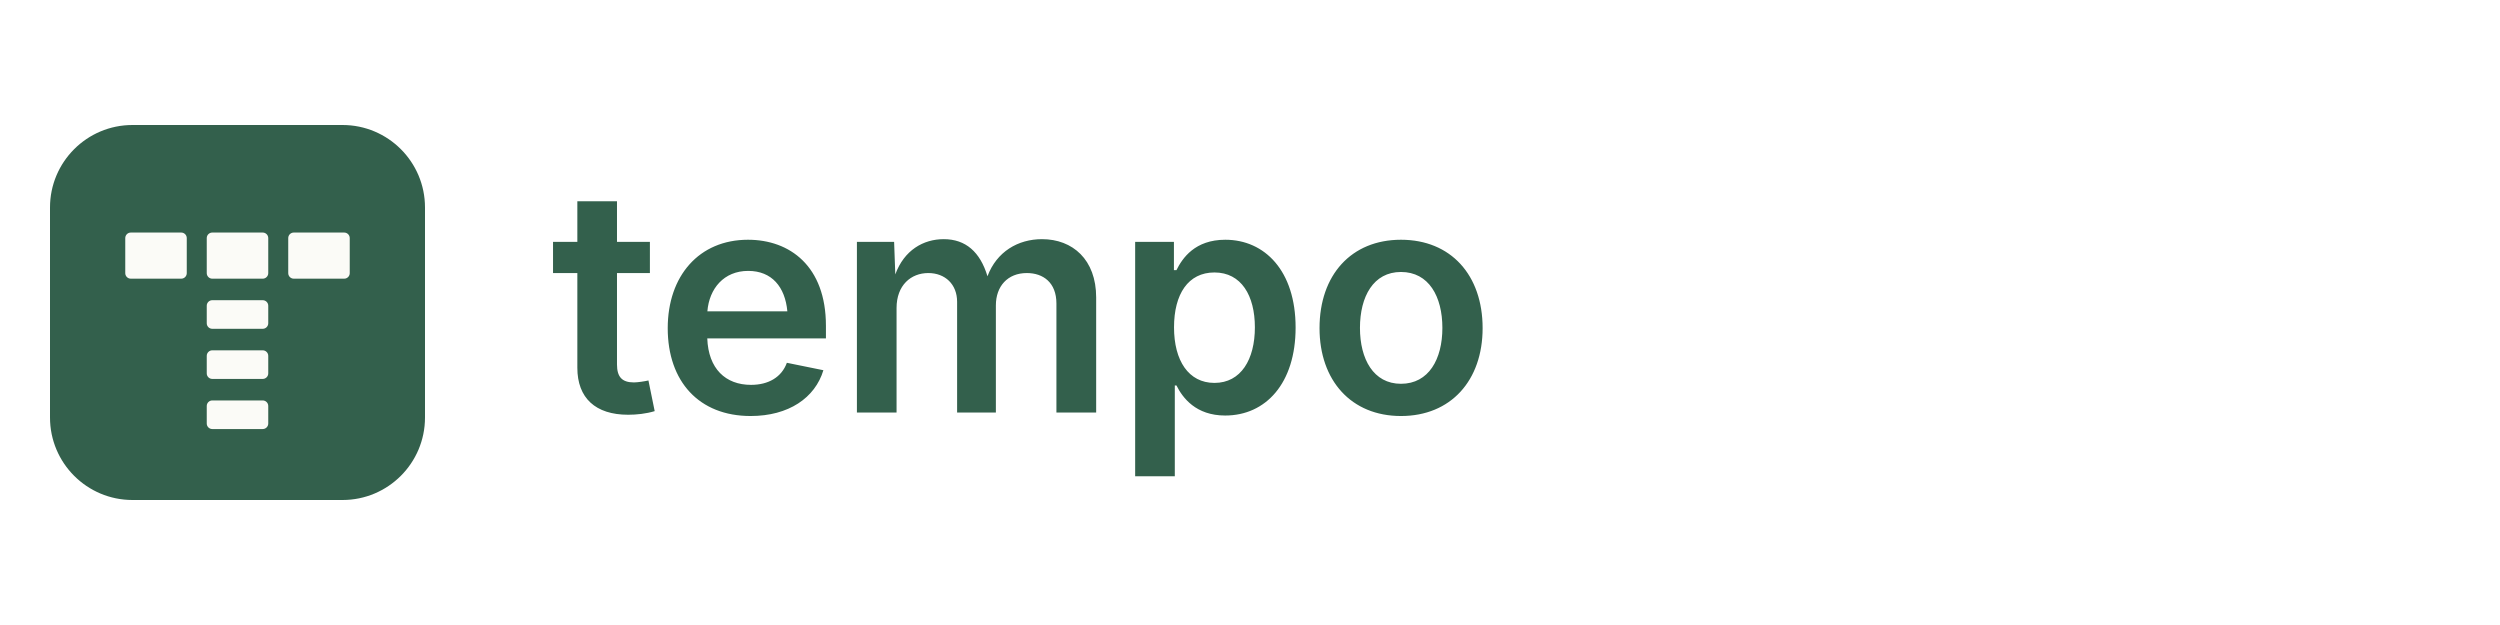
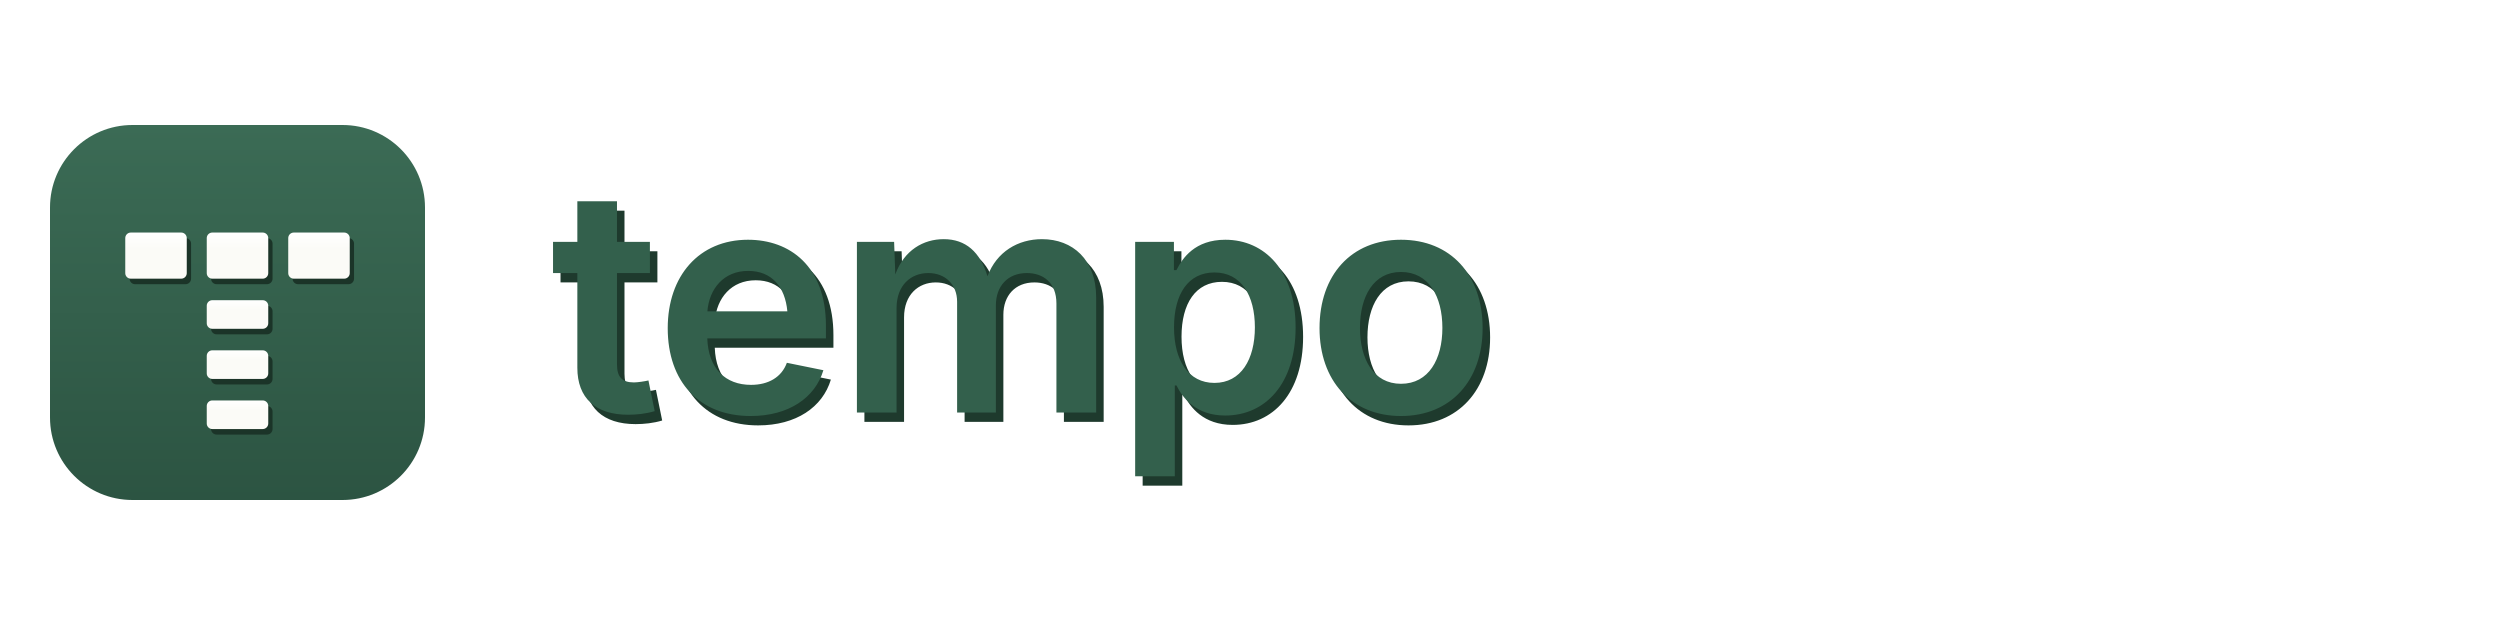
<svg xmlns="http://www.w3.org/2000/svg" viewBox="0 0 400 100">
+   <defs>
+     <linearGradient id="tfield" x1="0" y1="0" x2="0" y2="1">
+       <stop offset="0" stop-color="#3b6b55" />
+       <stop offset="1" stop-color="#2c5442" />
+     </linearGradient>
+     <linearGradient id="tface" x1="0" y1="0" x2="0" y2="1">
+       <stop offset="0" stop-color="#ffffff" />
+       <stop offset=".35" stop-color="#fbfbf7" />
+       <stop offset="1" stop-color="#fbfbf7" />
+     </linearGradient>
+   </defs>
  <svg x="8" y="20" width="60" height="60" viewBox="0 0 100 100">
-     <rect width="100" height="100" rx="22" fill="#33604c" />
+     <rect width="100" height="100" rx="22" fill="url(#tfield)" />
    <g transform="translate(9,9) scale(0.82)">
-       <rect x="13.5" y="24" width="20" height="15" rx="1.8" fill="#fbfbf7" />
-       <rect x="40" y="24" width="20" height="15" rx="1.8" fill="#fbfbf7" />
-       <rect x="66.5" y="24" width="20" height="15" rx="1.8" fill="#fbfbf7" />
-       <rect x="40" y="46" width="20" height="9.3" rx="1.8" fill="#fbfbf7" />
-       <rect x="40" y="62.3" width="20" height="9.3" rx="1.8" fill="#fbfbf7" />
-       <rect x="40" y="78.6" width="20" height="9.3" rx="1.8" fill="#fbfbf7" />
+       <rect x="14.9" y="25.8" width="20" height="15" rx="1.8" fill="#1b3428" />
+       <rect x="41.4" y="25.8" width="20" height="15" rx="1.8" fill="#1b3428" />
+       <rect x="67.9" y="25.8" width="20" height="15" rx="1.8" fill="#1b3428" />
+       <rect x="41.4" y="47.8" width="20" height="9.3" rx="1.8" fill="#1b3428" />
+       <rect x="41.4" y="64.1" width="20" height="9.3" rx="1.8" fill="#1b3428" />
+       <rect x="41.4" y="80.4" width="20" height="9.3" rx="1.8" fill="#1b3428" />
+       <rect x="13.5" y="24" width="20" height="15" rx="1.8" fill="url(#tface)" />
+       <rect x="40" y="24" width="20" height="15" rx="1.8" fill="url(#tface)" />
+       <rect x="66.5" y="24" width="20" height="15" rx="1.8" fill="url(#tface)" />
+       <rect x="40" y="46" width="20" height="9.3" rx="1.8" fill="url(#tface)" />
+       <rect x="40" y="62.3" width="20" height="9.3" rx="1.8" fill="url(#tface)" />
+       <rect x="40" y="78.6" width="20" height="9.3" rx="1.8" fill="url(#tface)" />
    </g>
  </svg>
-   <text x="88" y="66" font-family="Inter, -apple-system, sans-serif" font-size="50" font-weight="600" letter-spacing="-0.5" fill="#33604c">tempo</text>
+   <text x="89.2" y="67.5" font-family="Inter, -apple-system, sans-serif" font-weight="600" font-size="50" letter-spacing="-0.5" fill="#1e3a2d">tempo</text>
+   <text x="88" y="66" font-family="Inter, -apple-system, sans-serif" font-weight="600" font-size="50" letter-spacing="-0.5" fill="#33604c">tempo</text>
</svg>
